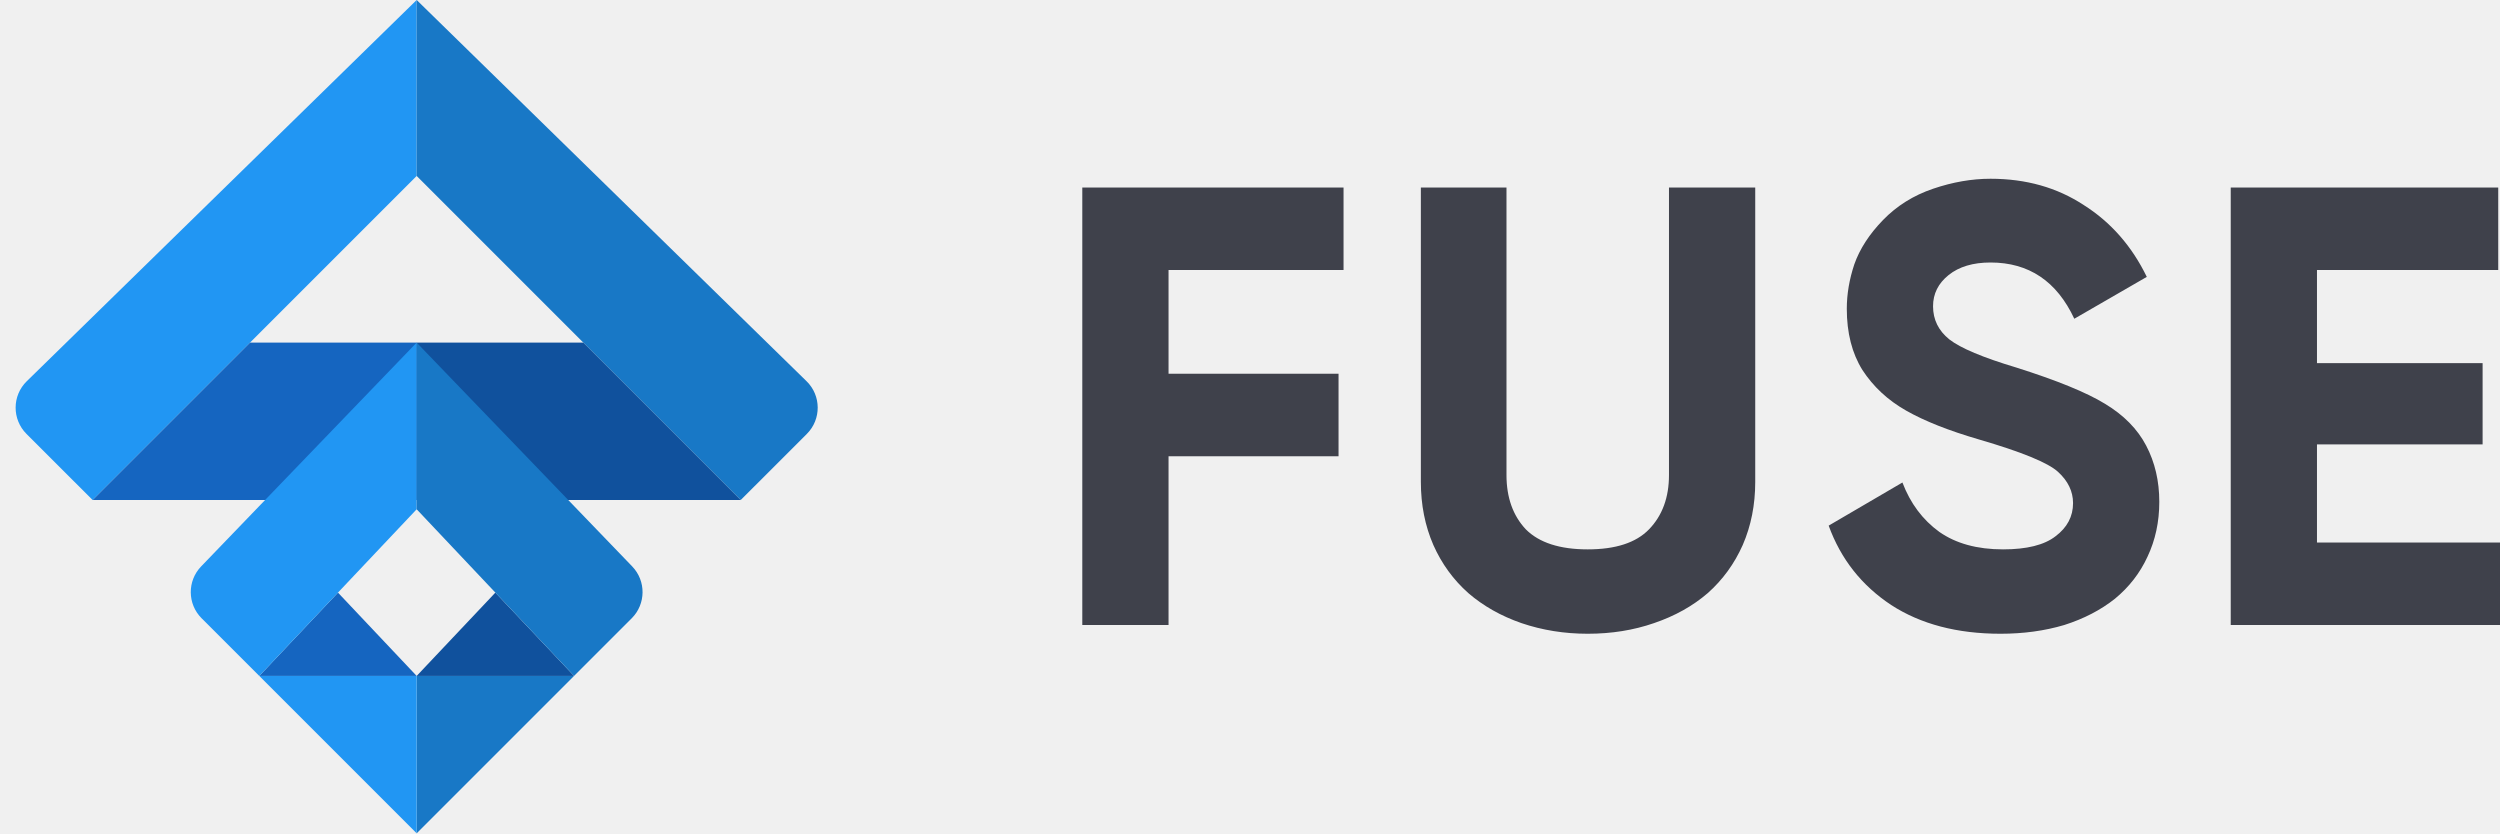
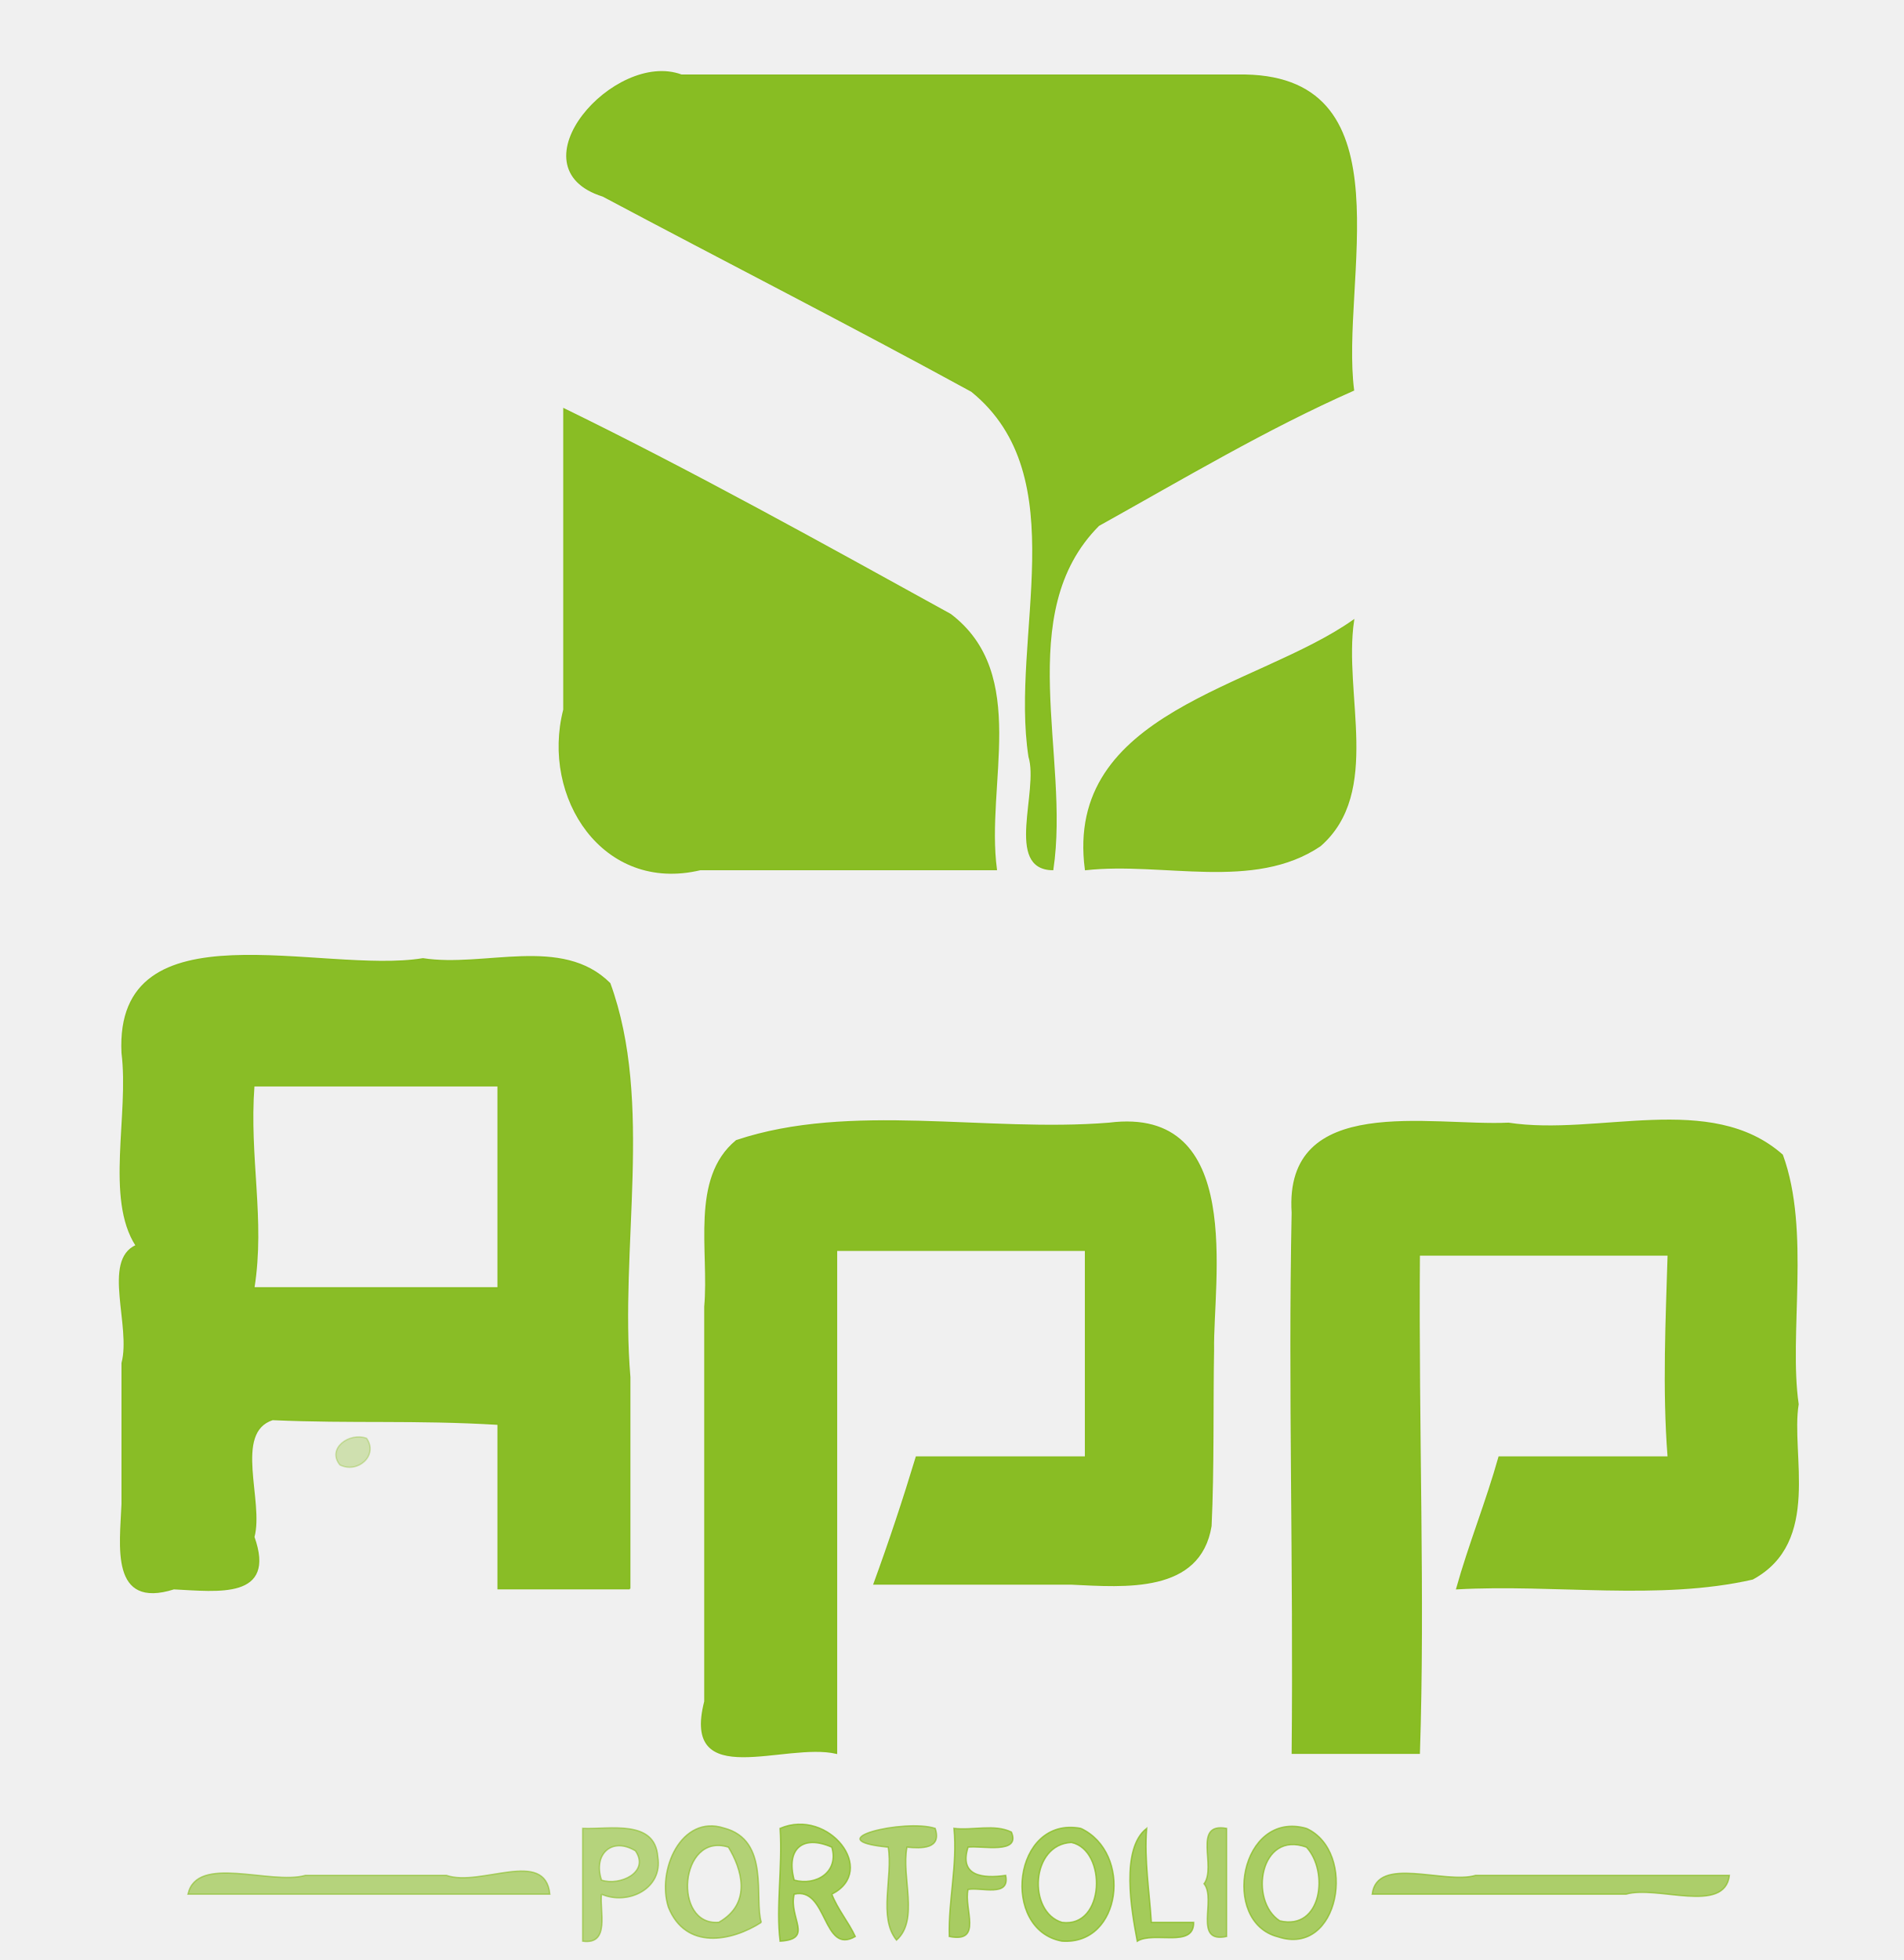
- <svg xmlns="http://www.w3.org/2000/svg" width="96" height="32" viewBox="0 0 96 32" fill="none">
-   <g clip-path="url(#clip0)">
-     <path d="M51.592 10.368H44.872V14.352H51.4V17.52H44.872V24H41.56V7.2H51.592V10.368ZM60.969 24.336C60.073 24.336 59.225 24.2 58.425 23.928C57.641 23.656 56.961 23.272 56.385 22.776C55.809 22.264 55.361 21.648 55.041 20.928C54.721 20.192 54.561 19.384 54.561 18.504V7.2H57.849V18.24C57.849 19.104 58.097 19.8 58.593 20.328C59.105 20.84 59.897 21.096 60.969 21.096C62.041 21.096 62.825 20.84 63.321 20.328C63.833 19.8 64.089 19.104 64.089 18.24V7.2H67.401V18.504C67.401 19.384 67.241 20.192 66.921 20.928C66.601 21.648 66.153 22.264 65.577 22.776C65.001 23.272 64.313 23.656 63.513 23.928C62.729 24.2 61.881 24.336 60.969 24.336ZM76.821 24.336C75.157 24.336 73.757 23.968 72.621 23.232C71.485 22.48 70.685 21.464 70.221 20.184L73.053 18.528C73.357 19.328 73.829 19.96 74.469 20.424C75.109 20.872 75.925 21.096 76.917 21.096C77.829 21.096 78.501 20.928 78.933 20.592C79.381 20.256 79.605 19.832 79.605 19.32C79.605 18.872 79.413 18.472 79.029 18.12C78.645 17.768 77.629 17.352 75.981 16.872C74.829 16.536 73.901 16.168 73.197 15.768C72.493 15.368 71.933 14.848 71.517 14.208C71.117 13.568 70.917 12.784 70.917 11.856C70.917 11.296 71.013 10.728 71.205 10.152C71.413 9.56 71.781 8.992 72.309 8.448C72.837 7.904 73.477 7.504 74.229 7.248C74.981 6.992 75.717 6.864 76.437 6.864C77.797 6.864 78.989 7.2 80.013 7.872C81.053 8.528 81.861 9.448 82.437 10.632L79.653 12.24C78.981 10.8 77.909 10.08 76.437 10.08C75.765 10.08 75.229 10.24 74.829 10.56C74.429 10.88 74.229 11.28 74.229 11.76C74.229 12.272 74.437 12.696 74.853 13.032C75.285 13.368 76.141 13.728 77.421 14.112C78.989 14.608 80.125 15.072 80.829 15.504C81.549 15.936 82.077 16.472 82.413 17.112C82.749 17.752 82.917 18.472 82.917 19.272C82.917 20.04 82.765 20.744 82.461 21.384C82.173 22.008 81.757 22.544 81.213 22.992C80.669 23.424 80.021 23.76 79.269 24C78.517 24.224 77.701 24.336 76.821 24.336ZM88.972 20.832H96.052V24H85.66V7.2H95.932V10.368H88.972V13.944H95.332V17.064H88.972V20.832Z" fill="#3F414B" />
-     <path d="M16 6.756V0L1.028 14.639C0.462 15.192 0.457 16.102 1.017 16.662L3.556 19.2" fill="#2196F3" />
-     <path d="M16 6.756V0L30.972 14.639C31.538 15.192 31.543 16.102 30.983 16.662L28.444 19.2" fill="#1878C6" />
-     <path d="M3.556 19.2L9.6 13.156H16V19.2" fill="#1565C0" />
-     <path d="M28.444 19.2L22.4 13.156H16V19.2" fill="#10519D" />
-     <path d="M16 25.956H9.956L12.978 22.756L16 25.956Z" fill="#1565C0" />
-     <path d="M16 32L22.044 25.956L16 25.956V32Z" fill="#1878C6" />
-     <path d="M16 32L9.956 25.956H16V32Z" fill="#2196F3" />
-     <path d="M16 25.956H22.044L19.022 22.756L16 25.956Z" fill="#10519D" />
-     <path d="M7.724 21.75C7.186 22.308 7.194 23.194 7.742 23.742L9.956 25.956L16 19.556V13.156" fill="#2196F3" />
-     <path d="M24.276 21.75C24.814 22.308 24.806 23.194 24.258 23.742L22.044 25.956L16 19.556V13.156" fill="#1878C6" />
+ <svg xmlns="http://www.w3.org/2000/svg" viewBox="0 0 405 417" width="405" height="417">
+   <g fill="None" fill-opacity="0.0" stroke="#000000" stroke-opacity="0.00" stroke-width="0.3">
+     <path d=" M 0.00 417.00  L 405.00 417.00 L 405.00 0.00 L 0.00 0.00 L 0.00 417.00 M 288.00 83.00  C 269.35 91.24 251.63 101.83 233.77 111.77 C 215.18 130.44 227.62 160.93 224.00 185.00 C 213.87 184.86 221.25 168.26 219.00 161.00 C 215.05 135.48 229.12 101.36 206.77 83.23 C 180.83 69.05 154.44 55.59 128.31 41.69 C 108.86 35.60 130.84 10.72 145.00 16.00 C 185.00 16.00 225.00 16.00 265.00 16.00 C 299.66 16.64 285.04 59.98 288.00 83.00 M 212.00 185.00  C 191.00 185.00 170.00 185.00 149.00 185.00 C 128.39 189.90 115.21 169.67 120.00 151.00 C 120.00 129.67 120.00 108.33 120.00 87.00 C 147.62 100.49 175.11 115.79 202.25 130.75 C 218.98 143.49 209.54 166.88 212.00 185.00 M 288.00 132.00  C 285.65 147.70 293.96 168.54 280.92 179.92 C 266.80 189.47 247.52 183.17 231.00 185.00 C 226.57 151.47 267.44 146.52 288.00 132.00 M 134.00 338.00  C 124.67 338.00 115.33 338.00 106.00 338.00 C 106.00 326.33 106.00 314.67 106.00 303.00 C 88.16 301.94 75.09 302.76 58.00 302.00 C 49.52 304.76 56.06 319.43 54.00 327.00 C 58.70 340.16 46.41 338.47 37.00 338.00 C 23.56 342.25 25.64 328.90 26.00 320.00 C 26.00 310.00 26.00 300.00 26.00 290.00 C 28.09 282.14 21.81 268.20 29.00 265.00 C 22.49 254.94 27.64 237.22 26.00 224.00 C 24.46 192.13 68.67 207.55 90.00 204.00 C 103.05 206.05 119.58 199.09 129.75 209.25 C 138.97 234.59 131.66 265.43 134.00 293.00 C 134.00 308.00 134.00 323.00 134.00 338.00 M 186.00 337.00  C 189.26 328.07 192.25 319.10 195.00 310.00 C 207.00 310.00 219.00 310.00 231.00 310.00 C 231.00 295.33 231.00 280.67 231.00 266.00 C 213.33 266.00 195.67 266.00 178.00 266.00 C 178.00 301.67 178.00 337.33 178.00 373.00 C 167.05 370.42 145.09 381.14 150.00 362.00 C 150.00 334.00 150.00 306.00 150.00 278.00 C 151.07 266.20 146.96 250.75 156.70 242.70 C 181.01 234.57 209.86 241.11 236.00 239.00 C 264.86 235.35 257.95 272.61 258.20 287.25 C 257.99 298.39 258.25 312.42 257.67 324.67 C 255.32 338.93 239.39 337.54 228.00 337.00 C 214.00 337.00 200.00 337.00 186.00 337.00 M 310.00 338.00  C 312.64 328.57 316.35 319.46 319.00 310.00 C 331.00 310.00 343.00 310.00 355.00 310.00 C 353.86 295.57 354.61 280.29 355.00 267.00 C 337.33 267.00 319.67 267.00 302.00 267.00 C 301.71 304.47 303.11 339.79 302.00 373.00 C 293.00 373.00 284.00 373.00 275.00 373.00 C 275.40 332.72 274.24 295.56 275.00 258.00 C 273.34 232.59 304.45 239.78 321.00 239.00 C 340.05 241.92 364.01 232.28 379.25 245.75 C 385.15 261.86 380.44 283.98 382.60 298.75 C 380.86 309.38 387.51 328.02 372.92 335.92 C 352.98 340.46 330.84 336.84 310.00 338.00 M 78.00 306.00  C 80.57 309.62 76.14 313.58 72.33 311.67 C 69.51 308.18 74.30 304.67 78.00 306.00 M 162.00 409.00  C 155.67 413.07 145.93 414.96 142.23 405.77 C 139.71 397.92 144.97 385.97 154.07 388.93 C 163.95 391.50 160.43 403.94 162.00 409.00 M 128.00 403.00  C 127.56 406.50 129.91 413.83 124.00 413.00 C 124.00 405.00 124.00 397.00 124.00 389.00 C 129.69 389.24 139.38 387.00 139.97 395.03 C 141.14 401.95 133.47 405.43 128.00 403.00 M 177.00 403.00  C 178.28 406.26 180.53 408.86 182.00 412.00 C 175.02 416.05 176.12 401.34 169.00 403.00 C 167.79 408.09 173.27 412.56 166.00 413.00 C 165.09 405.79 166.53 397.29 166.00 389.00 C 176.30 384.56 186.89 397.99 177.00 403.00 M 199.00 389.00  C 200.46 393.44 196.07 393.28 193.00 393.00 C 191.75 399.31 195.65 408.45 190.77 412.77 C 186.81 407.88 190.06 399.31 189.00 393.00 C 173.35 391.46 192.57 386.89 199.00 389.00 M 206.00 393.00  C 204.02 399.21 209.22 399.69 214.00 399.00 C 214.99 403.77 208.70 401.45 206.00 402.00 C 205.05 406.12 209.22 413.45 202.00 412.00 C 201.79 404.21 203.74 396.94 203.00 389.00 C 207.00 389.48 211.61 388.02 215.22 389.78 C 217.29 394.62 208.80 392.60 206.00 393.00 M 230.00 389.00  C 241.02 394.17 238.72 413.89 225.99 412.99 C 212.84 410.61 215.49 386.23 230.00 389.00 M 244.00 389.00  C 243.48 395.89 244.59 402.33 245.00 409.00 C 248.00 409.00 251.00 409.00 254.00 409.00 C 254.09 414.56 245.54 410.81 242.00 413.00 C 240.75 406.45 238.42 393.33 244.00 389.00 M 261.00 389.00  C 261.00 396.67 261.00 404.33 261.00 412.00 C 253.81 413.52 258.90 404.09 256.22 400.78 C 258.91 397.15 253.66 387.69 261.00 389.00 M 278.00 389.00  C 288.87 393.94 285.07 416.43 271.93 412.07 C 259.65 408.93 263.88 385.00 278.00 389.00 M 117.00 403.00  C 91.33 403.00 65.67 403.00 40.00 403.00 C 41.88 394.46 57.49 401.09 65.00 399.00 C 75.00 399.00 85.00 399.00 95.00 399.00 C 102.30 401.50 116.02 393.21 117.00 403.00 M 368.00 399.00  C 366.98 407.33 352.61 401.05 346.00 403.00 C 328.00 403.00 310.00 403.00 292.00 403.00 C 293.02 394.67 307.39 400.95 314.00 399.00 C 332.00 399.00 350.00 399.00 368.00 399.00 M 239.00 404.00  C 238.85 405.63 237.49 403.87 239.00 404.00 M 171.00 406.00  C 170.85 407.63 169.49 405.87 171.00 406.00 M 173.00 406.00  C 172.85 407.63 171.49 405.87 173.00 406.00 M 181.00 406.00  C 180.85 407.63 179.49 405.87 181.00 406.00 M 171.00 408.00  C 170.85 409.63 169.49 407.87 171.00 408.00 M 173.00 408.00  C 172.85 409.63 171.49 407.87 173.00 408.00 Z" />
  </g>
-   <defs>
-     <clipPath id="clip0">
-       <rect width="96" height="32" fill="white" />
-     </clipPath>
-   </defs>
+   <g fill="None" fill-opacity="0.0" stroke="#85BB1D" stroke-opacity="0.97" stroke-width="0.3">
+     <path d=" M 288.00 83.00  C 285.04 59.98 299.66 16.64 265.00 16.00 C 225.00 16.00 185.00 16.00 145.00 16.00 C 130.84 10.72 108.86 35.60 128.31 41.69 C 154.44 55.59 180.83 69.05 206.77 83.23 C 229.12 101.36 215.05 135.48 219.00 161.00 C 221.25 168.26 213.87 184.86 224.00 185.00 C 227.62 160.93 215.18 130.44 233.77 111.77 C 251.63 101.83 269.35 91.24 288.00 83.00 Z" />
+   </g>
+   <g fill="None" fill-opacity="0.0" stroke="#85BB1D" stroke-opacity="0.96" stroke-width="0.3">
+     <path d=" M 212.00 185.00  C 209.54 166.88 218.98 143.49 202.25 130.75 C 175.11 115.79 147.62 100.49 120.00 87.00 C 120.00 108.33 120.00 129.67 120.00 151.00 C 115.21 169.67 128.39 189.90 149.00 185.00 C 170.00 185.00 191.00 185.00 212.00 185.00 Z" />
+   </g>
+   <g fill="None" fill-opacity="0.0" stroke="#85BB1D" stroke-opacity="0.96" stroke-width="0.3">
+     <path d=" M 288.00 132.00  C 267.44 146.52 226.57 151.47 231.00 185.00 C 247.52 183.17 266.80 189.47 280.92 179.92 C 293.96 168.54 285.65 147.70 288.00 132.00 Z" />
+   </g>
+   <g fill="None" fill-opacity="0.0" stroke="#85BB1D" stroke-opacity="0.95" stroke-width="0.3">
+     <path d=" M 134.00 338.00  C 134.00 323.00 134.00 308.00 134.00 293.00 C 131.66 265.43 138.97 234.59 129.75 209.25 C 119.58 199.09 103.05 206.05 90.00 204.00 C 68.67 207.55 24.46 192.13 26.00 224.00 C 27.64 237.22 22.49 254.94 29.00 265.00 C 21.81 268.20 28.09 282.14 26.00 290.00 C 26.00 300.00 26.00 310.00 26.00 320.00 C 25.64 328.90 23.56 342.25 37.00 338.00 C 46.41 338.47 58.70 340.16 54.00 327.00 C 56.06 319.43 49.52 304.76 58.00 302.00 C 75.09 302.76 88.16 301.94 106.00 303.00 C 106.00 314.67 106.00 326.33 106.00 338.00 C 115.33 338.00 124.67 338.00 134.00 338.00 M 106.00 231.00  C 106.00 245.33 106.00 259.67 106.00 274.00 C 88.67 274.00 71.33 274.00 54.00 274.00 C 56.31 259.44 52.86 246.36 54.00 231.00 C 71.33 231.00 88.67 231.00 106.00 231.00 Z" />
+   </g>
+   <g fill="None" fill-opacity="0.0" stroke="#000000" stroke-opacity="0.00" stroke-width="0.3">
+     <path d=" M 106.00 231.00  C 88.67 231.00 71.33 231.00 54.00 231.00 C 52.86 246.36 56.31 259.44 54.00 274.00 C 71.33 274.00 88.67 274.00 106.00 274.00 C 106.00 259.67 106.00 245.33 106.00 231.00 Z" />
+   </g>
+   <g fill="None" fill-opacity="0.0" stroke="#85BB1D" stroke-opacity="0.96" stroke-width="0.3">
+     <path d=" M 186.00 337.00  C 200.00 337.00 214.00 337.00 228.00 337.00 C 239.39 337.54 255.32 338.93 257.67 324.67 C 258.25 312.42 257.99 298.39 258.20 287.25 C 257.95 272.61 264.86 235.35 236.00 239.00 C 209.86 241.11 181.01 234.57 156.70 242.70 C 146.96 250.75 151.07 266.20 150.00 278.00 C 150.00 306.00 150.00 334.00 150.00 362.00 C 145.09 381.14 167.05 370.42 178.00 373.00 C 178.00 337.33 178.00 301.67 178.00 266.00 C 195.67 266.00 213.33 266.00 231.00 266.00 C 231.00 280.67 231.00 295.33 231.00 310.00 C 219.00 310.00 207.00 310.00 195.00 310.00 C 192.25 319.10 189.26 328.07 186.00 337.00 Z" />
+   </g>
+   <g fill="None" fill-opacity="0.0" stroke="#85BB1D" stroke-opacity="0.96" stroke-width="0.3">
+     <path d=" M 310.00 338.00  C 330.84 336.84 352.98 340.46 372.92 335.92 C 387.51 328.02 380.86 309.38 382.60 298.75 C 380.44 283.98 385.15 261.86 379.25 245.75 C 364.01 232.28 340.05 241.92 321.00 239.00 C 304.45 239.78 273.34 232.59 275.00 258.00 C 274.24 295.56 275.40 332.72 275.00 373.00 C 284.00 373.00 293.00 373.00 302.00 373.00 C 303.11 339.79 301.71 304.47 302.00 267.00 C 319.67 267.00 337.33 267.00 355.00 267.00 C 354.61 280.29 353.86 295.57 355.00 310.00 C 343.00 310.00 331.00 310.00 319.00 310.00 C 316.35 319.46 312.64 328.57 310.00 338.00 Z" />
+   </g>
+   <g fill="None" fill-opacity="0.0" stroke="#85BB1D" stroke-opacity="0.31" stroke-width="0.3">
+     <path d=" M 78.00 306.00  C 74.30 304.67 69.51 308.18 72.33 311.67 C 76.14 313.58 80.57 309.62 78.00 306.00 Z" />
+   </g>
+   <g fill="None" fill-opacity="0.0" stroke="#85BB1D" stroke-opacity="0.58" stroke-width="0.3">
+     <path d=" M 162.00 409.00  C 160.43 403.94 163.95 391.50 154.07 388.93 C 144.97 385.97 139.71 397.92 142.23 405.77 C 145.93 414.96 155.67 413.07 162.00 409.00 M 155.00 393.00  C 157.73 397.46 160.17 404.88 152.97 408.97 C 143.06 409.85 144.59 389.71 155.00 393.00 Z" />
+   </g>
+   <g fill="None" fill-opacity="0.0" stroke="#85BB1D" stroke-opacity="0.55" stroke-width="0.3">
+     <path d=" M 128.00 403.00  C 133.47 405.43 141.14 401.95 139.97 395.03 C 139.38 387.00 129.69 389.24 124.00 389.00 C 124.00 397.00 124.00 405.00 124.00 413.00 C 129.91 413.83 127.56 406.50 128.00 403.00 M 128.00 400.00  C 126.16 394.53 130.18 390.73 135.22 393.78 C 138.32 398.34 131.90 401.29 128.00 400.00 Z" />
+   </g>
+   <g fill="None" fill-opacity="0.0" stroke="#85BB1D" stroke-opacity="0.71" stroke-width="0.3">
+     <path d=" M 177.00 403.00  C 186.89 397.99 176.30 384.56 166.00 389.00 C 166.53 397.29 165.09 405.79 166.00 413.00 C 173.27 412.56 167.79 408.09 169.00 403.00 C 176.12 401.34 175.02 416.05 182.00 412.00 C 180.53 408.86 178.28 406.26 177.00 403.00 M 177.00 393.00  C 178.55 398.26 173.69 401.28 169.00 400.00 C 167.18 393.21 170.95 390.33 177.00 393.00 Z" />
+   </g>
+   <g fill="None" fill-opacity="0.0" stroke="#85BB1D" stroke-opacity="0.61" stroke-width="0.3">
+     <path d=" M 199.00 389.00  C 192.57 386.89 173.35 391.46 189.00 393.00 C 190.06 399.31 186.81 407.88 190.77 412.77 C 195.65 408.45 191.75 399.31 193.00 393.00 C 196.07 393.28 200.46 393.44 199.00 389.00 Z" />
+   </g>
+   <g fill="None" fill-opacity="0.0" stroke="#85BB1D" stroke-opacity="0.67" stroke-width="0.3">
+     <path d=" M 206.00 393.00  C 208.80 392.60 217.29 394.62 215.22 389.78 C 211.61 388.02 207.00 389.48 203.00 389.00 C 203.74 396.94 201.79 404.21 202.00 412.00 C 209.22 413.45 205.05 406.12 206.00 402.00 C 208.70 401.45 214.99 403.77 214.00 399.00 C 209.22 399.69 204.02 399.21 206.00 393.00 Z" />
+   </g>
+   <g fill="None" fill-opacity="0.0" stroke="#85BB1D" stroke-opacity="0.71" stroke-width="0.3">
+     <path d=" M 230.00 389.00  C 215.49 386.23 212.84 410.61 225.99 412.99 C 238.72 413.89 241.02 394.17 230.00 389.00 M 228.00 392.00  C 235.56 393.62 235.20 410.19 226.00 409.00 C 218.65 406.81 219.30 392.37 228.00 392.00 Z" />
+   </g>
+   <g fill="None" fill-opacity="0.0" stroke="#85BB1D" stroke-opacity="0.71" stroke-width="0.3">
+     <path d=" M 244.00 389.00  C 238.42 393.33 240.75 406.45 242.00 413.00 C 245.54 410.81 254.09 414.56 254.00 409.00 C 251.00 409.00 248.00 409.00 245.00 409.00 C 244.59 402.33 243.48 395.89 244.00 389.00 Z" />
+   </g>
+   <g fill="None" fill-opacity="0.0" stroke="#85BB1D" stroke-opacity="0.63" stroke-width="0.3">
+     <path d=" M 261.00 389.00  C 253.66 387.69 258.91 397.15 256.22 400.78 C 258.90 404.09 253.81 413.52 261.00 412.00 C 261.00 404.33 261.00 396.67 261.00 389.00 Z" />
+   </g>
+   <g fill="None" fill-opacity="0.0" stroke="#85BB1D" stroke-opacity="0.67" stroke-width="0.3">
+     <path d=" M 278.00 389.00  C 263.88 385.00 259.65 408.93 271.93 412.07 C 285.07 416.43 288.87 393.94 278.00 389.00 M 278.00 393.00  C 282.78 398.12 281.32 410.78 272.33 408.67 C 265.69 404.39 268.13 389.37 278.00 393.00 Z" />
+   </g>
+   <g fill="None" fill-opacity="0.0" stroke="#000000" stroke-opacity="0.00" stroke-width="0.3">
+     <path d=" M 177.00 393.00  C 170.95 390.33 167.18 393.21 169.00 400.00 C 173.69 401.28 178.55 398.26 177.00 393.00 Z" />
+   </g>
+   <g fill="None" fill-opacity="0.0" stroke="#000000" stroke-opacity="0.00" stroke-width="0.3">
+     <path d=" M 228.00 392.00  C 219.30 392.37 218.65 406.81 226.00 409.00 C 235.20 410.19 235.56 393.62 228.00 392.00 Z" />
+   </g>
+   <g fill="None" fill-opacity="0.0" stroke="#000000" stroke-opacity="0.00" stroke-width="0.3">
+     <path d=" M 128.00 400.00  C 131.90 401.29 138.32 398.34 135.22 393.78 C 130.18 390.73 126.16 394.53 128.00 400.00 Z" />
+   </g>
+   <g fill="None" fill-opacity="0.0" stroke="#000000" stroke-opacity="0.00" stroke-width="0.3">
+     <path d=" M 155.00 393.00  C 144.59 389.71 143.06 409.85 152.97 408.97 C 160.17 404.88 157.73 397.46 155.00 393.00 Z" />
+   </g>
+   <g fill="None" fill-opacity="0.0" stroke="#000000" stroke-opacity="0.00" stroke-width="0.3">
+     <path d=" M 278.00 393.00  C 268.13 389.37 265.69 404.39 272.33 408.67 C 281.32 410.78 282.78 398.12 278.00 393.00 Z" />
+   </g>
+   <g fill="None" fill-opacity="0.0" stroke="#85BB1D" stroke-opacity="0.55" stroke-width="0.3">
+     <path d=" M 117.00 403.00  C 116.02 393.21 102.30 401.50 95.00 399.00 C 85.00 399.00 75.00 399.00 65.00 399.00 C 57.49 401.09 41.88 394.46 40.00 403.00 C 65.67 403.00 91.33 403.00 117.00 403.00 Z" />
+   </g>
+   <g fill="None" fill-opacity="0.0" stroke="#85BB1D" stroke-opacity="0.63" stroke-width="0.3">
+     <path d=" M 368.00 399.00  C 350.00 399.00 332.00 399.00 314.00 399.00 C 307.39 400.95 293.02 394.67 292.00 403.00 C 310.00 403.00 328.00 403.00 346.00 403.00 C 352.61 401.05 366.98 407.33 368.00 399.00 Z" />
+   </g>
+   <g fill="None" fill-opacity="0.0" stroke="#85BB1D" stroke-opacity="0.00" stroke-width="0.3">
+     <path d=" M 239.00 404.00  C 237.49 403.87 238.85 405.63 239.00 404.00 Z" />
+   </g>
+   <g fill="None" fill-opacity="0.0" stroke="#85BB1D" stroke-opacity="0.00" stroke-width="0.3">
+     <path d=" M 171.00 406.00  C 169.49 405.87 170.85 407.63 171.00 406.00 Z" />
+   </g>
+   <g fill="None" fill-opacity="0.0" stroke="#85BB1D" stroke-opacity="0.00" stroke-width="0.3">
+     <path d=" M 173.00 406.00  C 171.49 405.87 172.85 407.63 173.00 406.00 Z" />
+   </g>
+   <g fill="None" fill-opacity="0.0" stroke="#85BB1D" stroke-opacity="0.00" stroke-width="0.3">
+     <path d=" M 181.00 406.00  C 179.49 405.87 180.85 407.63 181.00 406.00 Z" />
+   </g>
+   <g fill="None" fill-opacity="0.0" stroke="#85BB1D" stroke-opacity="0.00" stroke-width="0.3">
+     <path d=" M 171.00 408.00  C 169.49 407.87 170.85 409.63 171.00 408.00 Z" />
+   </g>
+   <g fill="None" fill-opacity="0.0" stroke="#85BB1D" stroke-opacity="0.00" stroke-width="0.3">
+     <path d=" M 173.00 408.00  C 171.49 407.87 172.85 409.63 173.00 408.00 Z" />
+   </g>
+   <g fill="#000000" fill-opacity="0.00" stroke="None">
+     <path d=" M 0.00 417.00  L 405.00 417.00 L 405.00 0.00 L 0.00 0.00 L 0.00 417.00 M 288.00 83.00  C 269.35 91.24 251.63 101.83 233.77 111.77 C 215.18 130.44 227.62 160.93 224.00 185.00 C 213.87 184.86 221.25 168.26 219.00 161.00 C 215.05 135.48 229.12 101.36 206.77 83.23 C 180.83 69.05 154.44 55.59 128.31 41.69 C 108.86 35.60 130.84 10.72 145.00 16.00 C 185.00 16.00 225.00 16.00 265.00 16.00 C 299.66 16.64 285.04 59.98 288.00 83.00 M 212.00 185.00  C 191.00 185.00 170.00 185.00 149.00 185.00 C 128.39 189.90 115.21 169.67 120.00 151.00 C 120.00 129.67 120.00 108.33 120.00 87.00 C 147.62 100.49 175.11 115.79 202.25 130.75 C 218.98 143.49 209.54 166.88 212.00 185.00 M 288.00 132.00  C 285.65 147.70 293.96 168.54 280.92 179.92 C 266.80 189.47 247.52 183.17 231.00 185.00 C 226.57 151.47 267.44 146.52 288.00 132.00 M 134.00 338.00  C 124.67 338.00 115.33 338.00 106.00 338.00 C 106.00 326.33 106.00 314.67 106.00 303.00 C 88.16 301.94 75.09 302.76 58.00 302.00 C 49.52 304.76 56.06 319.43 54.00 327.00 C 58.70 340.16 46.41 338.47 37.00 338.00 C 23.56 342.25 25.64 328.90 26.00 320.00 C 26.00 310.00 26.00 300.00 26.00 290.00 C 28.09 282.14 21.81 268.20 29.00 265.00 C 22.49 254.94 27.64 237.22 26.00 224.00 C 24.46 192.13 68.67 207.55 90.00 204.00 C 103.05 206.05 119.58 199.09 129.75 209.25 C 138.97 234.59 131.66 265.43 134.00 293.00 C 134.00 308.00 134.00 323.00 134.00 338.00 M 186.00 337.00  C 189.26 328.07 192.25 319.10 195.00 310.00 C 207.00 310.00 219.00 310.00 231.00 310.00 C 231.00 295.33 231.00 280.67 231.00 266.00 C 213.33 266.00 195.67 266.00 178.00 266.00 C 178.00 301.67 178.00 337.33 178.00 373.00 C 167.05 370.42 145.09 381.14 150.00 362.00 C 150.00 334.00 150.00 306.00 150.00 278.00 C 151.07 266.20 146.96 250.75 156.70 242.70 C 181.01 234.57 209.86 241.11 236.00 239.00 C 264.86 235.35 257.95 272.61 258.20 287.25 C 257.99 298.39 258.25 312.42 257.67 324.67 C 255.32 338.93 239.39 337.54 228.00 337.00 C 214.00 337.00 200.00 337.00 186.00 337.00 M 310.00 338.00  C 312.64 328.57 316.35 319.46 319.00 310.00 C 331.00 310.00 343.00 310.00 355.00 310.00 C 353.86 295.57 354.61 280.29 355.00 267.00 C 337.33 267.00 319.67 267.00 302.00 267.00 C 301.71 304.47 303.11 339.79 302.00 373.00 C 293.00 373.00 284.00 373.00 275.00 373.00 C 275.40 332.72 274.24 295.56 275.00 258.00 C 273.34 232.59 304.45 239.78 321.00 239.00 C 340.05 241.92 364.01 232.28 379.25 245.75 C 385.15 261.86 380.44 283.98 382.60 298.75 C 380.86 309.38 387.51 328.02 372.92 335.92 C 352.98 340.46 330.84 336.84 310.00 338.00 M 78.00 306.00  C 80.57 309.62 76.14 313.58 72.33 311.67 C 69.51 308.18 74.30 304.67 78.00 306.00 M 162.00 409.00  C 155.67 413.07 145.93 414.96 142.23 405.77 C 139.71 397.92 144.97 385.97 154.07 388.93 C 163.95 391.50 160.43 403.94 162.00 409.00 M 128.00 403.00  C 127.56 406.50 129.91 413.83 124.00 413.00 C 124.00 405.00 124.00 397.00 124.00 389.00 C 129.69 389.24 139.38 387.00 139.97 395.03 C 141.14 401.95 133.47 405.43 128.00 403.00 M 177.00 403.00  C 178.28 406.26 180.53 408.86 182.00 412.00 C 175.02 416.05 176.12 401.34 169.00 403.00 C 167.79 408.09 173.27 412.56 166.00 413.00 C 165.09 405.79 166.53 397.29 166.00 389.00 C 176.30 384.56 186.89 397.99 177.00 403.00 M 199.00 389.00  C 200.46 393.44 196.07 393.28 193.00 393.00 C 191.75 399.31 195.65 408.45 190.77 412.77 C 186.81 407.88 190.06 399.31 189.00 393.00 C 173.35 391.46 192.57 386.89 199.00 389.00 M 206.00 393.00  C 204.02 399.21 209.22 399.69 214.00 399.00 C 214.99 403.77 208.70 401.45 206.00 402.00 C 205.05 406.12 209.22 413.45 202.00 412.00 C 201.79 404.21 203.74 396.94 203.00 389.00 C 207.00 389.48 211.61 388.02 215.22 389.78 C 217.29 394.62 208.80 392.60 206.00 393.00 M 230.00 389.00  C 241.02 394.17 238.72 413.89 225.99 412.99 C 212.84 410.61 215.49 386.23 230.00 389.00 M 244.00 389.00  C 243.48 395.89 244.59 402.33 245.00 409.00 C 248.00 409.00 251.00 409.00 254.00 409.00 C 254.09 414.56 245.54 410.81 242.00 413.00 C 240.75 406.45 238.42 393.33 244.00 389.00 M 261.00 389.00  C 261.00 396.67 261.00 404.33 261.00 412.00 C 253.81 413.52 258.90 404.09 256.22 400.78 C 258.91 397.15 253.66 387.69 261.00 389.00 M 278.00 389.00  C 288.87 393.94 285.07 416.43 271.93 412.07 C 259.65 408.93 263.88 385.00 278.00 389.00 M 117.00 403.00  C 91.33 403.00 65.67 403.00 40.00 403.00 C 41.88 394.46 57.49 401.09 65.00 399.00 C 75.00 399.00 85.00 399.00 95.00 399.00 C 102.30 401.50 116.02 393.21 117.00 403.00 M 368.00 399.00  C 366.98 407.33 352.61 401.05 346.00 403.00 C 328.00 403.00 310.00 403.00 292.00 403.00 C 293.02 394.67 307.39 400.95 314.00 399.00 C 332.00 399.00 350.00 399.00 368.00 399.00 M 239.00 404.00  C 238.85 405.63 237.49 403.87 239.00 404.00 M 171.00 406.00  C 170.85 407.63 169.49 405.87 171.00 406.00 M 173.00 406.00  C 172.85 407.63 171.49 405.87 173.00 406.00 M 181.00 406.00  C 180.85 407.63 179.49 405.87 181.00 406.00 M 171.00 408.00  C 170.85 409.63 169.49 407.87 171.00 408.00 M 173.00 408.00  C 172.85 409.63 171.49 407.87 173.00 408.00 Z" />
+   </g>
+   <g fill="#85BB1D" fill-opacity="0.97" stroke="None">
+     <path d=" M 288.00 83.00  C 285.04 59.98 299.66 16.64 265.00 16.00 C 225.00 16.00 185.00 16.00 145.00 16.00 C 130.84 10.72 108.86 35.60 128.31 41.69 C 154.44 55.59 180.83 69.05 206.77 83.23 C 229.12 101.36 215.05 135.48 219.00 161.00 C 221.25 168.26 213.87 184.86 224.00 185.00 C 227.62 160.93 215.18 130.44 233.77 111.77 C 251.63 101.83 269.35 91.24 288.00 83.00 Z" />
+   </g>
+   <g fill="#85BB1D" fill-opacity="0.96" stroke="None">
+     <path d=" M 212.00 185.00  C 209.54 166.88 218.98 143.49 202.25 130.75 C 175.11 115.79 147.62 100.49 120.00 87.00 C 120.00 108.33 120.00 129.67 120.00 151.00 C 115.21 169.67 128.39 189.90 149.00 185.00 C 170.00 185.00 191.00 185.00 212.00 185.00 Z" />
+   </g>
+   <g fill="#85BB1D" fill-opacity="0.96" stroke="None">
+     <path d=" M 288.00 132.00  C 267.44 146.52 226.57 151.47 231.00 185.00 C 247.52 183.17 266.80 189.47 280.92 179.92 C 293.96 168.54 285.65 147.70 288.00 132.00 Z" />
+   </g>
+   <g fill="#85BB1D" fill-opacity="0.95" stroke="None">
+     <path d=" M 134.00 338.00  C 134.00 323.00 134.00 308.00 134.00 293.00 C 131.66 265.43 138.97 234.59 129.75 209.25 C 119.58 199.09 103.05 206.05 90.00 204.00 C 68.67 207.55 24.46 192.13 26.00 224.00 C 27.64 237.22 22.49 254.94 29.00 265.00 C 21.81 268.20 28.09 282.14 26.00 290.00 C 26.00 300.00 26.00 310.00 26.00 320.00 C 25.64 328.90 23.56 342.25 37.00 338.00 C 46.41 338.47 58.70 340.16 54.00 327.00 C 56.06 319.43 49.52 304.76 58.00 302.00 C 75.09 302.76 88.16 301.94 106.00 303.00 C 106.00 314.67 106.00 326.33 106.00 338.00 C 115.33 338.00 124.67 338.00 134.00 338.00 M 106.00 231.00  C 106.00 245.33 106.00 259.67 106.00 274.00 C 88.67 274.00 71.33 274.00 54.00 274.00 C 56.31 259.44 52.86 246.36 54.00 231.00 C 71.33 231.00 88.67 231.00 106.00 231.00 Z" />
+   </g>
+   <g fill="#000000" fill-opacity="0.00" stroke="None">
+     <path d=" M 106.00 231.00  C 88.67 231.00 71.33 231.00 54.00 231.00 C 52.86 246.36 56.31 259.44 54.00 274.00 C 71.33 274.00 88.67 274.00 106.00 274.00 C 106.00 259.67 106.00 245.33 106.00 231.00 Z" />
+   </g>
+   <g fill="#85BB1D" fill-opacity="0.96" stroke="None">
+     <path d=" M 186.00 337.00  C 200.00 337.00 214.00 337.00 228.00 337.00 C 239.39 337.54 255.32 338.93 257.67 324.67 C 258.25 312.42 257.99 298.39 258.20 287.25 C 257.95 272.61 264.86 235.35 236.00 239.00 C 209.86 241.11 181.01 234.57 156.70 242.70 C 146.96 250.75 151.07 266.20 150.00 278.00 C 150.00 306.00 150.00 334.00 150.00 362.00 C 145.09 381.14 167.05 370.42 178.00 373.00 C 178.00 337.33 178.00 301.67 178.00 266.00 C 195.67 266.00 213.33 266.00 231.00 266.00 C 231.00 280.67 231.00 295.33 231.00 310.00 C 219.00 310.00 207.00 310.00 195.00 310.00 C 192.25 319.10 189.26 328.07 186.00 337.00 Z" />
+   </g>
+   <g fill="#85BB1D" fill-opacity="0.96" stroke="None">
+     <path d=" M 310.00 338.00  C 330.84 336.84 352.98 340.46 372.92 335.92 C 387.51 328.02 380.86 309.38 382.60 298.75 C 380.44 283.98 385.15 261.86 379.25 245.75 C 364.01 232.28 340.05 241.92 321.00 239.00 C 304.45 239.78 273.34 232.59 275.00 258.00 C 274.24 295.56 275.40 332.72 275.00 373.00 C 284.00 373.00 293.00 373.00 302.00 373.00 C 303.11 339.79 301.71 304.47 302.00 267.00 C 319.67 267.00 337.33 267.00 355.00 267.00 C 354.61 280.29 353.86 295.57 355.00 310.00 C 343.00 310.00 331.00 310.00 319.00 310.00 C 316.35 319.46 312.64 328.57 310.00 338.00 Z" />
+   </g>
+   <g fill="#85BB1D" fill-opacity="0.31" stroke="None">
+     <path d=" M 78.00 306.00  C 74.30 304.67 69.51 308.18 72.33 311.67 C 76.14 313.58 80.57 309.62 78.00 306.00 Z" />
+   </g>
+   <g fill="#85BB1D" fill-opacity="0.58" stroke="None">
+     <path d=" M 162.00 409.00  C 160.43 403.94 163.95 391.50 154.07 388.93 C 144.97 385.97 139.71 397.92 142.23 405.77 C 145.93 414.96 155.67 413.07 162.00 409.00 M 155.00 393.00  C 157.73 397.46 160.17 404.88 152.97 408.97 C 143.06 409.85 144.59 389.71 155.00 393.00 Z" />
+   </g>
+   <g fill="#85BB1D" fill-opacity="0.55" stroke="None">
+     <path d=" M 128.00 403.00  C 133.47 405.43 141.14 401.95 139.97 395.03 C 139.38 387.00 129.69 389.24 124.00 389.00 C 124.00 397.00 124.00 405.00 124.00 413.00 C 129.91 413.83 127.56 406.50 128.00 403.00 M 128.00 400.00  C 126.16 394.53 130.18 390.73 135.22 393.78 C 138.32 398.34 131.90 401.29 128.00 400.00 Z" />
+   </g>
+   <g fill="#85BB1D" fill-opacity="0.71" stroke="None">
+     <path d=" M 177.00 403.00  C 186.89 397.99 176.30 384.56 166.00 389.00 C 166.53 397.29 165.09 405.79 166.00 413.00 C 173.27 412.56 167.79 408.09 169.00 403.00 C 176.12 401.34 175.02 416.05 182.00 412.00 C 180.53 408.86 178.28 406.26 177.00 403.00 M 177.00 393.00  C 178.55 398.26 173.69 401.28 169.00 400.00 C 167.18 393.21 170.95 390.33 177.00 393.00 Z" />
+   </g>
+   <g fill="#85BB1D" fill-opacity="0.61" stroke="None">
+     <path d=" M 199.00 389.00  C 192.57 386.89 173.35 391.46 189.00 393.00 C 190.06 399.31 186.81 407.88 190.77 412.77 C 195.65 408.45 191.75 399.31 193.00 393.00 C 196.07 393.28 200.46 393.44 199.00 389.00 Z" />
+   </g>
+   <g fill="#85BB1D" fill-opacity="0.67" stroke="None">
+     <path d=" M 206.00 393.00  C 208.80 392.60 217.29 394.62 215.22 389.78 C 211.61 388.02 207.00 389.48 203.00 389.00 C 203.74 396.94 201.79 404.21 202.00 412.00 C 209.22 413.45 205.05 406.12 206.00 402.00 C 208.70 401.45 214.99 403.77 214.00 399.00 C 209.22 399.69 204.02 399.21 206.00 393.00 Z" />
+   </g>
+   <g fill="#85BB1D" fill-opacity="0.71" stroke="None">
+     <path d=" M 230.00 389.00  C 215.49 386.23 212.84 410.61 225.99 412.99 C 238.72 413.89 241.02 394.17 230.00 389.00 M 228.00 392.00  C 235.56 393.62 235.20 410.19 226.00 409.00 C 218.65 406.81 219.30 392.37 228.00 392.00 Z" />
+   </g>
+   <g fill="#85BB1D" fill-opacity="0.71" stroke="None">
+     <path d=" M 244.00 389.00  C 238.42 393.33 240.75 406.45 242.00 413.00 C 245.54 410.81 254.09 414.56 254.00 409.00 C 251.00 409.00 248.00 409.00 245.00 409.00 C 244.59 402.33 243.48 395.89 244.00 389.00 Z" />
+   </g>
+   <g fill="#85BB1D" fill-opacity="0.63" stroke="None">
+     <path d=" M 261.00 389.00  C 253.66 387.69 258.91 397.15 256.22 400.78 C 258.90 404.09 253.81 413.52 261.00 412.00 C 261.00 404.33 261.00 396.67 261.00 389.00 Z" />
+   </g>
+   <g fill="#85BB1D" fill-opacity="0.67" stroke="None">
+     <path d=" M 278.00 389.00  C 263.88 385.00 259.65 408.93 271.93 412.07 C 285.07 416.43 288.87 393.94 278.00 389.00 M 278.00 393.00  C 282.78 398.12 281.32 410.78 272.33 408.67 C 265.69 404.39 268.13 389.37 278.00 393.00 Z" />
+   </g>
+   <g fill="#000000" fill-opacity="0.00" stroke="None">
+     <path d=" M 177.00 393.00  C 170.95 390.33 167.18 393.21 169.00 400.00 C 173.69 401.28 178.55 398.26 177.00 393.00 Z" />
+   </g>
+   <g fill="#000000" fill-opacity="0.00" stroke="None">
+     <path d=" M 228.00 392.00  C 219.30 392.37 218.65 406.81 226.00 409.00 C 235.20 410.19 235.56 393.62 228.00 392.00 Z" />
+   </g>
+   <g fill="#000000" fill-opacity="0.00" stroke="None">
+     <path d=" M 128.00 400.00  C 131.90 401.29 138.32 398.34 135.22 393.78 C 130.18 390.73 126.16 394.53 128.00 400.00 Z" />
+   </g>
+   <g fill="#000000" fill-opacity="0.00" stroke="None">
+     <path d=" M 155.00 393.00  C 144.59 389.71 143.06 409.85 152.97 408.97 C 160.17 404.88 157.73 397.46 155.00 393.00 Z" />
+   </g>
+   <g fill="#000000" fill-opacity="0.00" stroke="None">
+     <path d=" M 278.00 393.00  C 268.13 389.37 265.69 404.39 272.33 408.67 C 281.32 410.78 282.78 398.12 278.00 393.00 Z" />
+   </g>
+   <g fill="#85BB1D" fill-opacity="0.55" stroke="None">
+     <path d=" M 117.00 403.00  C 116.02 393.21 102.30 401.50 95.00 399.00 C 85.00 399.00 75.00 399.00 65.00 399.00 C 57.49 401.09 41.88 394.46 40.00 403.00 C 65.67 403.00 91.33 403.00 117.00 403.00 Z" />
+   </g>
+   <g fill="#85BB1D" fill-opacity="0.63" stroke="None">
+     <path d=" M 368.00 399.00  C 350.00 399.00 332.00 399.00 314.00 399.00 C 307.39 400.95 293.02 394.67 292.00 403.00 C 310.00 403.00 328.00 403.00 346.00 403.00 C 352.61 401.05 366.98 407.33 368.00 399.00 Z" />
+   </g>
+   <g fill="#85BB1D" fill-opacity="0.00" stroke="None">
+     <path d=" M 239.00 404.00  C 237.49 403.87 238.85 405.63 239.00 404.00 Z" />
+   </g>
+   <g fill="#85BB1D" fill-opacity="0.00" stroke="None">
+     <path d=" M 171.00 406.00  C 169.49 405.87 170.85 407.63 171.00 406.00 Z" />
+   </g>
+   <g fill="#85BB1D" fill-opacity="0.00" stroke="None">
+     <path d=" M 173.00 406.00  C 171.49 405.87 172.85 407.63 173.00 406.00 Z" />
+   </g>
+   <g fill="#85BB1D" fill-opacity="0.00" stroke="None">
+     <path d=" M 181.00 406.00  C 179.49 405.87 180.85 407.63 181.00 406.00 Z" />
+   </g>
+   <g fill="#85BB1D" fill-opacity="0.00" stroke="None">
+     <path d=" M 171.00 408.00  C 169.49 407.87 170.85 409.63 171.00 408.00 Z" />
+   </g>
+   <g fill="#85BB1D" fill-opacity="0.00" stroke="None">
+     <path d=" M 173.00 408.00  C 171.49 407.87 172.85 409.63 173.00 408.00 Z" />
+   </g>
</svg>
